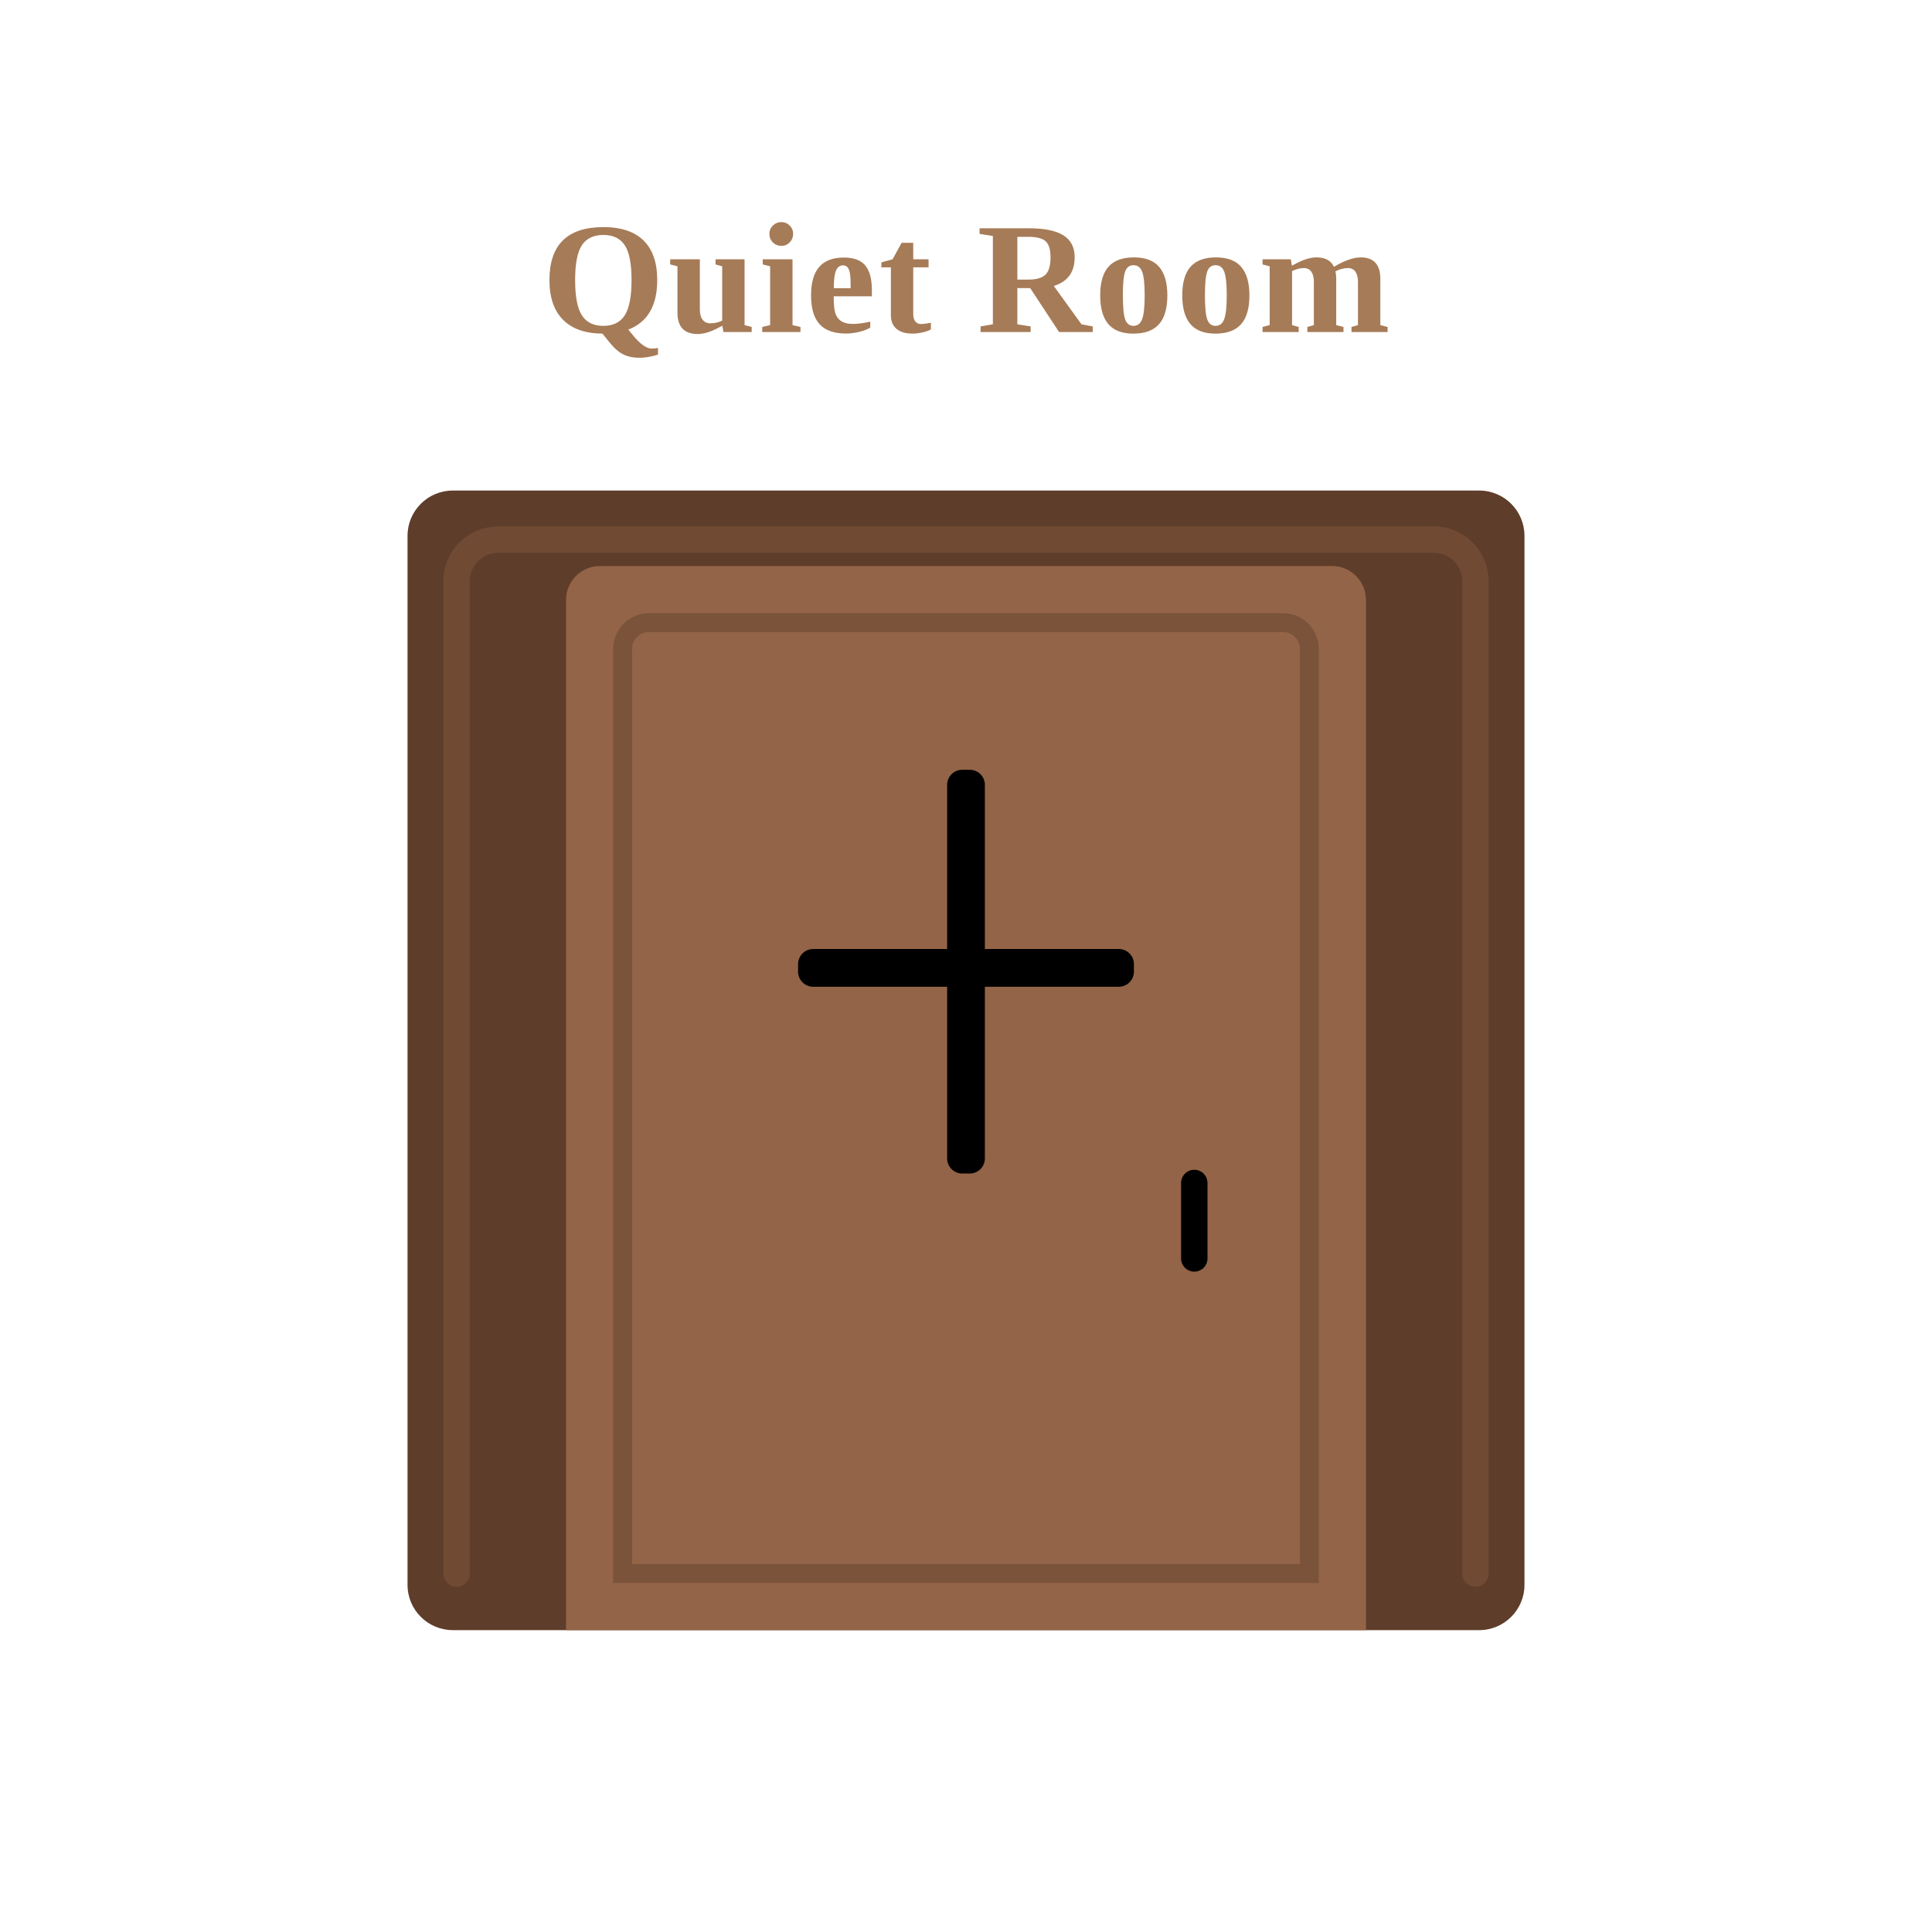
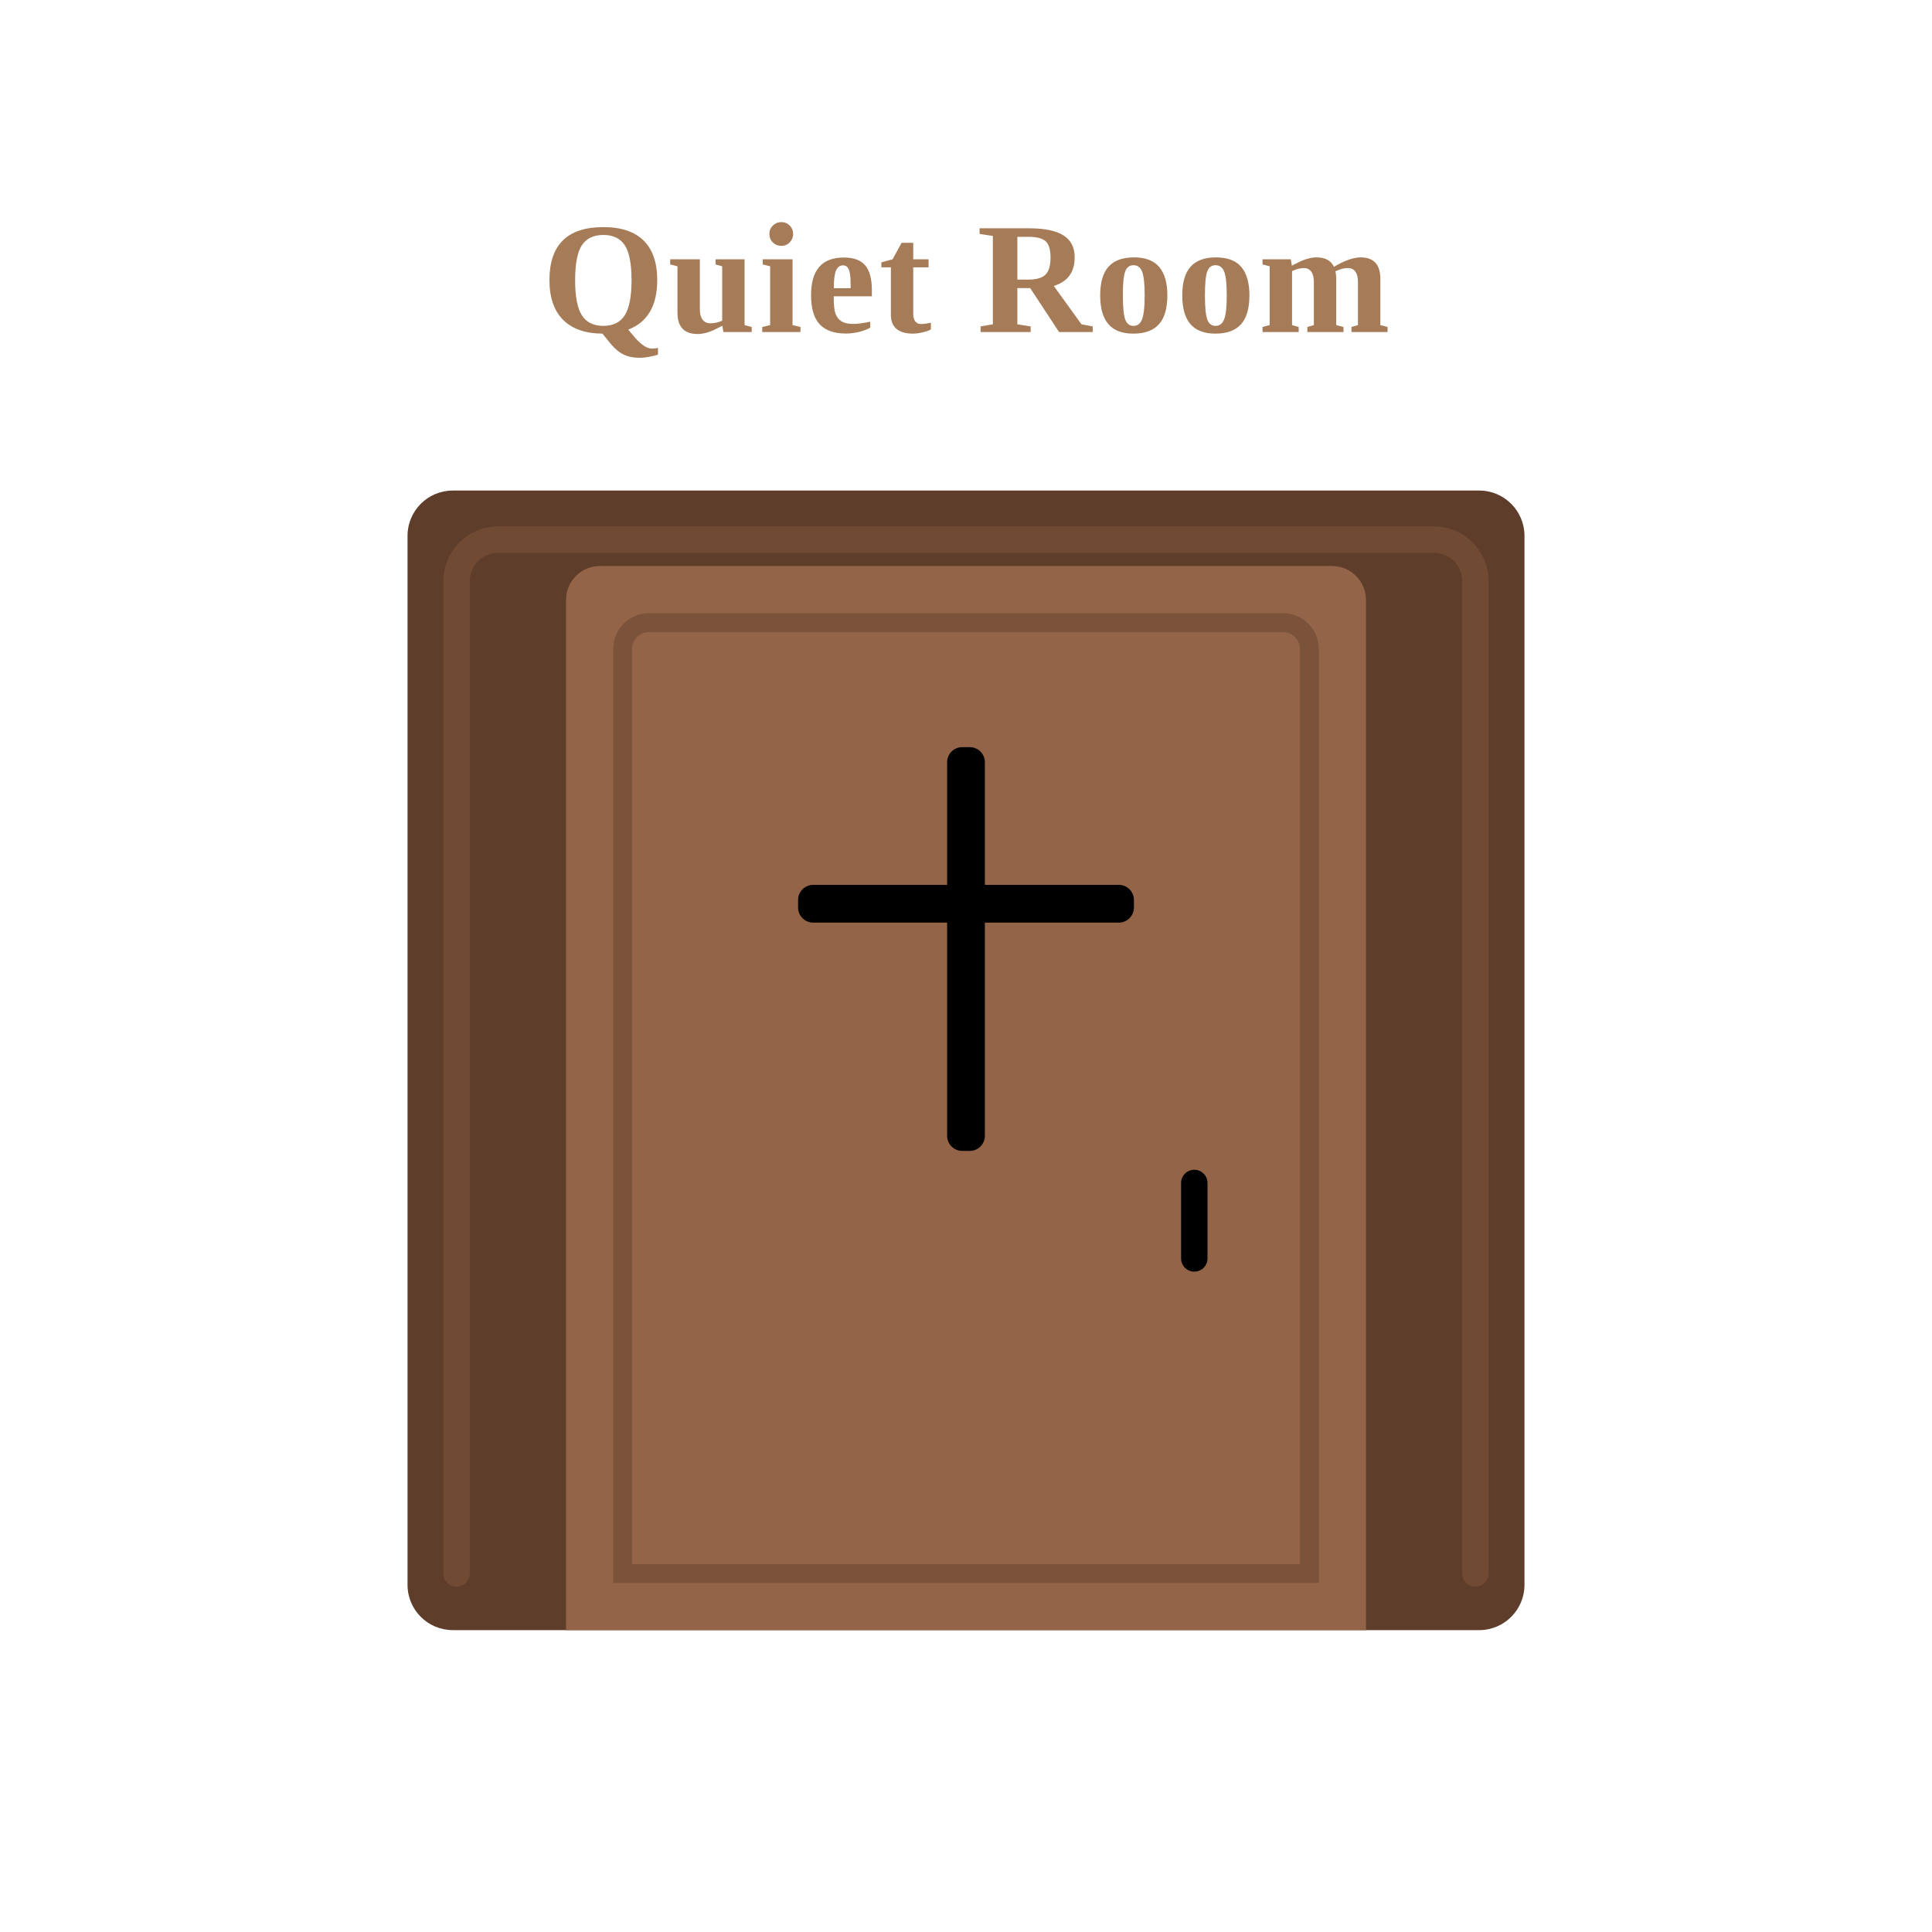
<svg xmlns="http://www.w3.org/2000/svg" width="1024" height="1024" viewBox="0 0 1024 1024" role="img" aria-labelledby="title desc">
  <rect width="1024" height="1024" fill="#FFFFFF" />
  <text x="512" y="176" text-anchor="middle" fill="#A67B57" font-family="Georgia, Times New Roman, serif" font-size="84" font-weight="700" letter-spacing="1.5">
    Quiet Room
  </text>
  <rect x="216" y="260" width="592" height="604" rx="24" fill="#5E3D2B" />
  <path d="M242 834V308C242 295.85 251.85 286 264 286H760C772.15 286 782 295.85 782 308V834" fill="none" stroke="#714A34" stroke-width="14" stroke-linecap="round" stroke-linejoin="round" />
  <path d="M318 300H706C715.941 300 724 308.059 724 318V864H300V318C300 308.059 308.059 300 318 300Z" fill="#936447" />
  <path d="M344 330H680C687.732 330 694 336.268 694 344V834H330V344C330 336.268 336.268 330 344 330Z" fill="none" stroke="#7A533A" stroke-width="10" />
-   <rect x="502" y="408" width="20" height="214" rx="8" fill="#000000" />
-   <rect x="423" y="503" width="178" height="20" rx="8" fill="#000000" />
+   <rect x="502" y="396" width="20" height="214" rx="8" fill="#000000" />
+   <rect x="423" y="469" width="178" height="20" rx="8" fill="#000000" />
  <rect x="626" y="620" width="14" height="54" rx="7" fill="#000000" />
</svg>
